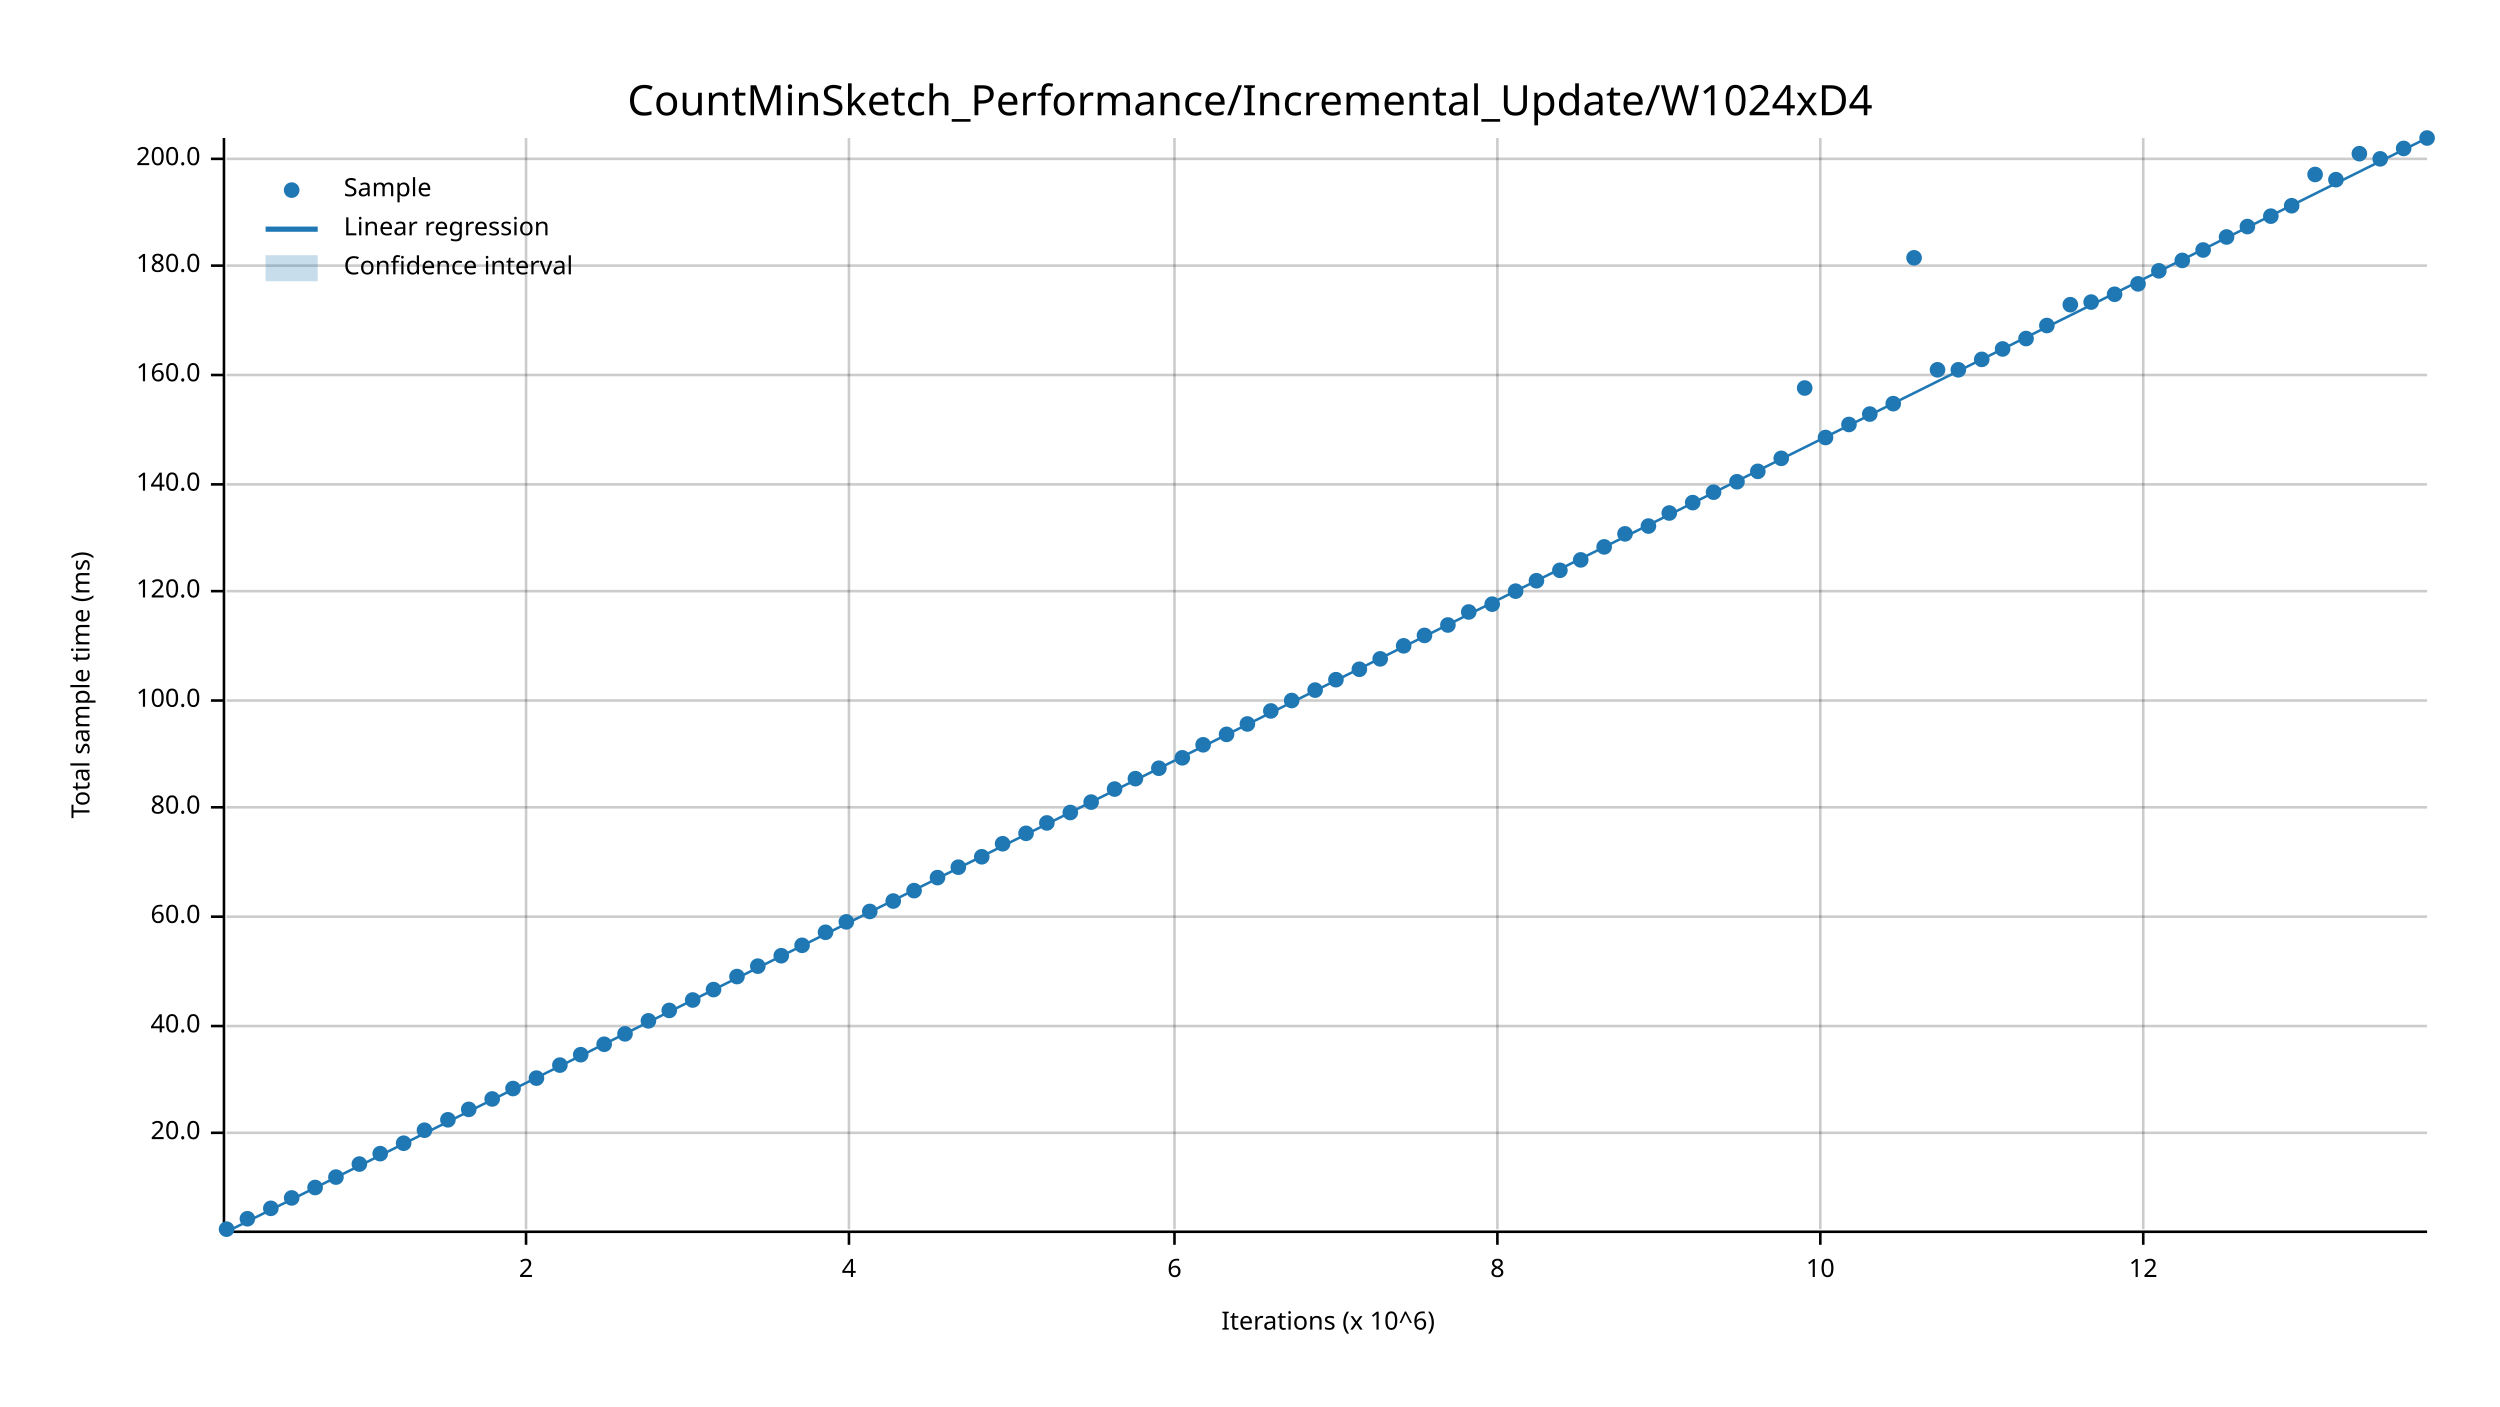
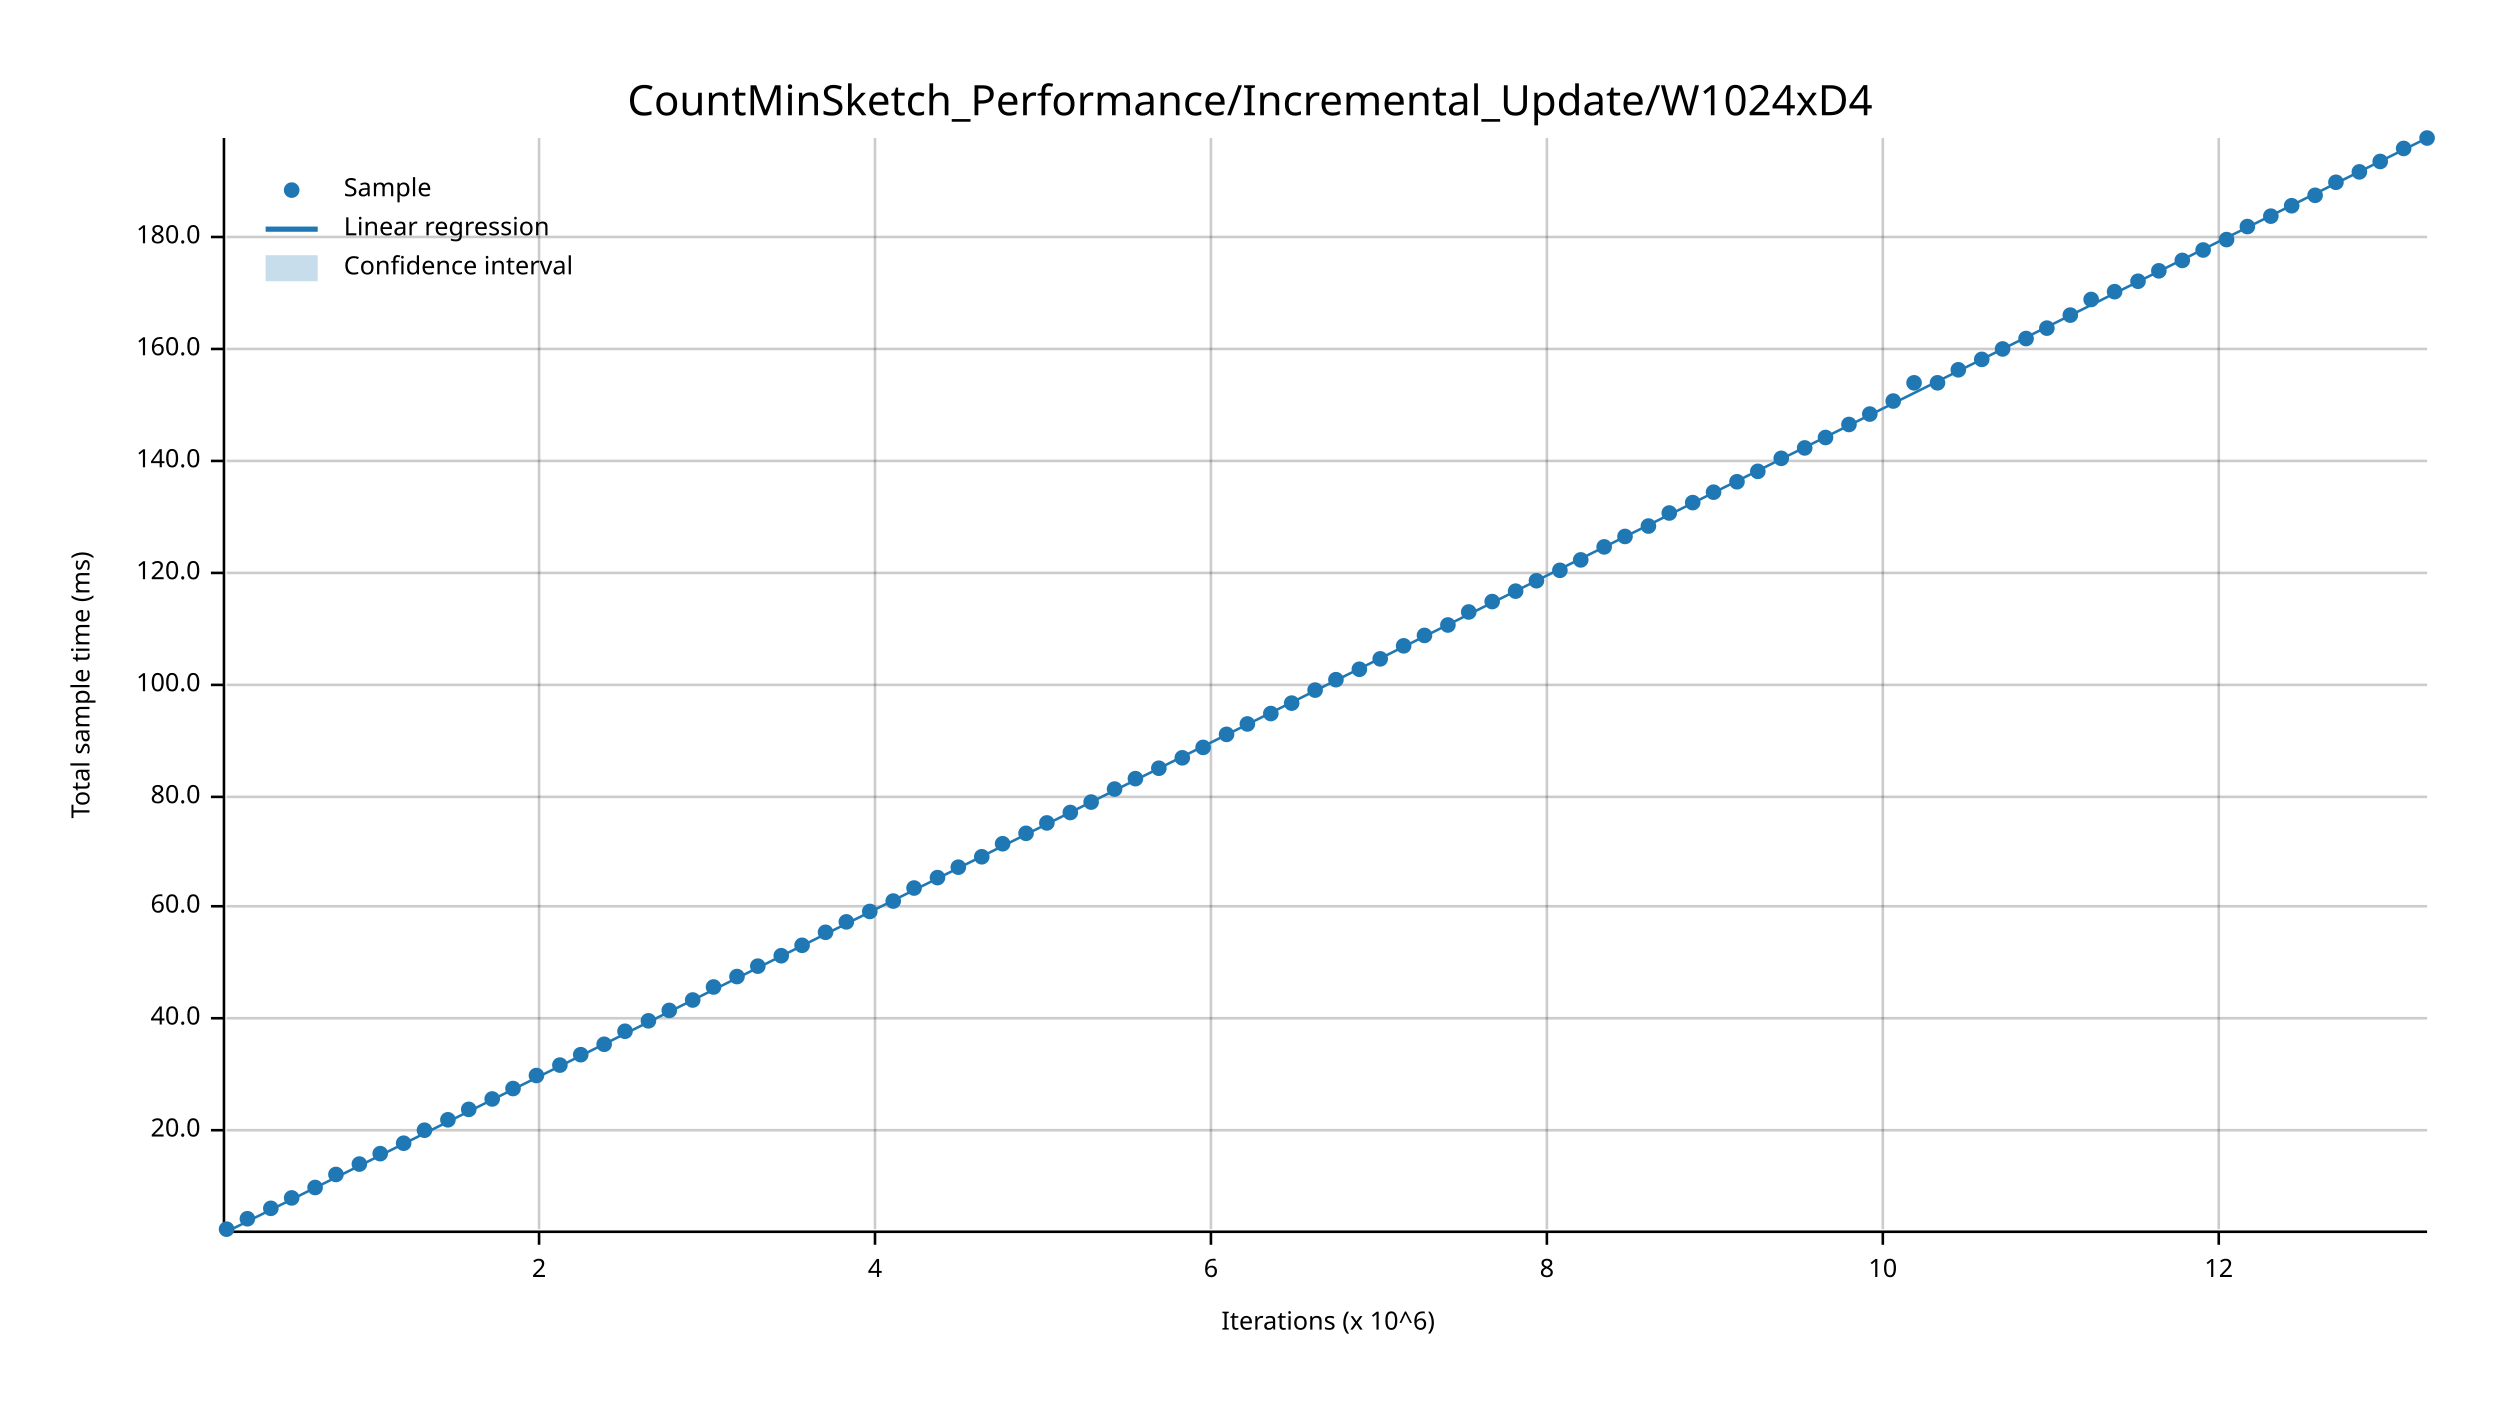
<svg xmlns="http://www.w3.org/2000/svg" width="960" height="540" viewBox="0 0 960 540">
  <text x="480" y="32" dy="0.76em" text-anchor="middle" font-family="sans-serif" font-size="16.129" opacity="1" fill="#000000">
CountMinSketch_Performance/Incremental_Update/W1024xD4
</text>
  <text x="27" y="263" dy="0.76em" text-anchor="middle" font-family="sans-serif" font-size="9.677" opacity="1" fill="#000000" transform="rotate(270, 27, 263)">
Total sample time (ms)
</text>
  <text x="510" y="513" dy="-0.5ex" text-anchor="middle" font-family="sans-serif" font-size="9.677" opacity="1" fill="#000000">
Iterations (x 10^6)
</text>
-   <line opacity="0.2" stroke="#000000" stroke-width="1" x1="202" y1="472" x2="202" y2="53" />
-   <line opacity="0.2" stroke="#000000" stroke-width="1" x1="326" y1="472" x2="326" y2="53" />
-   <line opacity="0.2" stroke="#000000" stroke-width="1" x1="451" y1="472" x2="451" y2="53" />
-   <line opacity="0.2" stroke="#000000" stroke-width="1" x1="575" y1="472" x2="575" y2="53" />
-   <line opacity="0.2" stroke="#000000" stroke-width="1" x1="699" y1="472" x2="699" y2="53" />
-   <line opacity="0.2" stroke="#000000" stroke-width="1" x1="823" y1="472" x2="823" y2="53" />
-   <line opacity="0.2" stroke="#000000" stroke-width="1" x1="87" y1="435" x2="932" y2="435" />
-   <line opacity="0.2" stroke="#000000" stroke-width="1" x1="87" y1="394" x2="932" y2="394" />
-   <line opacity="0.2" stroke="#000000" stroke-width="1" x1="87" y1="352" x2="932" y2="352" />
-   <line opacity="0.2" stroke="#000000" stroke-width="1" x1="87" y1="310" x2="932" y2="310" />
-   <line opacity="0.2" stroke="#000000" stroke-width="1" x1="87" y1="269" x2="932" y2="269" />
-   <line opacity="0.2" stroke="#000000" stroke-width="1" x1="87" y1="227" x2="932" y2="227" />
-   <line opacity="0.2" stroke="#000000" stroke-width="1" x1="87" y1="186" x2="932" y2="186" />
-   <line opacity="0.2" stroke="#000000" stroke-width="1" x1="87" y1="144" x2="932" y2="144" />
-   <line opacity="0.2" stroke="#000000" stroke-width="1" x1="87" y1="102" x2="932" y2="102" />
-   <line opacity="0.2" stroke="#000000" stroke-width="1" x1="87" y1="61" x2="932" y2="61" />
+   <line opacity="0.2" stroke="#000000" stroke-width="1" x1="207" y1="472" x2="207" y2="53" />
+   <line opacity="0.2" stroke="#000000" stroke-width="1" x1="336" y1="472" x2="336" y2="53" />
+   <line opacity="0.2" stroke="#000000" stroke-width="1" x1="465" y1="472" x2="465" y2="53" />
+   <line opacity="0.2" stroke="#000000" stroke-width="1" x1="594" y1="472" x2="594" y2="53" />
+   <line opacity="0.2" stroke="#000000" stroke-width="1" x1="723" y1="472" x2="723" y2="53" />
+   <line opacity="0.2" stroke="#000000" stroke-width="1" x1="852" y1="472" x2="852" y2="53" />
+   <line opacity="0.2" stroke="#000000" stroke-width="1" x1="87" y1="434" x2="932" y2="434" />
+   <line opacity="0.2" stroke="#000000" stroke-width="1" x1="87" y1="391" x2="932" y2="391" />
+   <line opacity="0.2" stroke="#000000" stroke-width="1" x1="87" y1="348" x2="932" y2="348" />
+   <line opacity="0.2" stroke="#000000" stroke-width="1" x1="87" y1="306" x2="932" y2="306" />
+   <line opacity="0.2" stroke="#000000" stroke-width="1" x1="87" y1="263" x2="932" y2="263" />
+   <line opacity="0.2" stroke="#000000" stroke-width="1" x1="87" y1="220" x2="932" y2="220" />
+   <line opacity="0.2" stroke="#000000" stroke-width="1" x1="87" y1="177" x2="932" y2="177" />
+   <line opacity="0.2" stroke="#000000" stroke-width="1" x1="87" y1="134" x2="932" y2="134" />
+   <line opacity="0.2" stroke="#000000" stroke-width="1" x1="87" y1="91" x2="932" y2="91" />
  <polyline fill="none" opacity="1" stroke="#000000" stroke-width="1" points="86,53 86,472 " />
-   <text x="77" y="435" dy="0.5ex" text-anchor="end" font-family="sans-serif" font-size="9.677" opacity="1" fill="#000000">
+   <text x="77" y="434" dy="0.5ex" text-anchor="end" font-family="sans-serif" font-size="9.677" opacity="1" fill="#000000">
20.0
</text>
-   <polyline fill="none" opacity="1" stroke="#000000" stroke-width="1" points="81,435 86,435 " />
-   <text x="77" y="394" dy="0.5ex" text-anchor="end" font-family="sans-serif" font-size="9.677" opacity="1" fill="#000000">
+   <polyline fill="none" opacity="1" stroke="#000000" stroke-width="1" points="81,434 86,434 " />
+   <text x="77" y="391" dy="0.5ex" text-anchor="end" font-family="sans-serif" font-size="9.677" opacity="1" fill="#000000">
40.0
</text>
-   <polyline fill="none" opacity="1" stroke="#000000" stroke-width="1" points="81,394 86,394 " />
-   <text x="77" y="352" dy="0.5ex" text-anchor="end" font-family="sans-serif" font-size="9.677" opacity="1" fill="#000000">
+   <polyline fill="none" opacity="1" stroke="#000000" stroke-width="1" points="81,391 86,391 " />
+   <text x="77" y="348" dy="0.5ex" text-anchor="end" font-family="sans-serif" font-size="9.677" opacity="1" fill="#000000">
60.0
</text>
-   <polyline fill="none" opacity="1" stroke="#000000" stroke-width="1" points="81,352 86,352 " />
-   <text x="77" y="310" dy="0.5ex" text-anchor="end" font-family="sans-serif" font-size="9.677" opacity="1" fill="#000000">
+   <polyline fill="none" opacity="1" stroke="#000000" stroke-width="1" points="81,348 86,348 " />
+   <text x="77" y="306" dy="0.5ex" text-anchor="end" font-family="sans-serif" font-size="9.677" opacity="1" fill="#000000">
80.0
</text>
-   <polyline fill="none" opacity="1" stroke="#000000" stroke-width="1" points="81,310 86,310 " />
-   <text x="77" y="269" dy="0.5ex" text-anchor="end" font-family="sans-serif" font-size="9.677" opacity="1" fill="#000000">
+   <polyline fill="none" opacity="1" stroke="#000000" stroke-width="1" points="81,306 86,306 " />
+   <text x="77" y="263" dy="0.5ex" text-anchor="end" font-family="sans-serif" font-size="9.677" opacity="1" fill="#000000">
100.0
</text>
-   <polyline fill="none" opacity="1" stroke="#000000" stroke-width="1" points="81,269 86,269 " />
-   <text x="77" y="227" dy="0.5ex" text-anchor="end" font-family="sans-serif" font-size="9.677" opacity="1" fill="#000000">
+   <polyline fill="none" opacity="1" stroke="#000000" stroke-width="1" points="81,263 86,263 " />
+   <text x="77" y="220" dy="0.5ex" text-anchor="end" font-family="sans-serif" font-size="9.677" opacity="1" fill="#000000">
120.0
</text>
-   <polyline fill="none" opacity="1" stroke="#000000" stroke-width="1" points="81,227 86,227 " />
-   <text x="77" y="186" dy="0.5ex" text-anchor="end" font-family="sans-serif" font-size="9.677" opacity="1" fill="#000000">
+   <polyline fill="none" opacity="1" stroke="#000000" stroke-width="1" points="81,220 86,220 " />
+   <text x="77" y="177" dy="0.5ex" text-anchor="end" font-family="sans-serif" font-size="9.677" opacity="1" fill="#000000">
140.0
</text>
-   <polyline fill="none" opacity="1" stroke="#000000" stroke-width="1" points="81,186 86,186 " />
-   <text x="77" y="144" dy="0.5ex" text-anchor="end" font-family="sans-serif" font-size="9.677" opacity="1" fill="#000000">
+   <polyline fill="none" opacity="1" stroke="#000000" stroke-width="1" points="81,177 86,177 " />
+   <text x="77" y="134" dy="0.5ex" text-anchor="end" font-family="sans-serif" font-size="9.677" opacity="1" fill="#000000">
160.0
</text>
-   <polyline fill="none" opacity="1" stroke="#000000" stroke-width="1" points="81,144 86,144 " />
-   <text x="77" y="102" dy="0.5ex" text-anchor="end" font-family="sans-serif" font-size="9.677" opacity="1" fill="#000000">
+   <polyline fill="none" opacity="1" stroke="#000000" stroke-width="1" points="81,134 86,134 " />
+   <text x="77" y="91" dy="0.5ex" text-anchor="end" font-family="sans-serif" font-size="9.677" opacity="1" fill="#000000">
180.0
</text>
-   <polyline fill="none" opacity="1" stroke="#000000" stroke-width="1" points="81,102 86,102 " />
-   <text x="77" y="61" dy="0.5ex" text-anchor="end" font-family="sans-serif" font-size="9.677" opacity="1" fill="#000000">
- 200.0
- </text>
-   <polyline fill="none" opacity="1" stroke="#000000" stroke-width="1" points="81,61 86,61 " />
+   <polyline fill="none" opacity="1" stroke="#000000" stroke-width="1" points="81,91 86,91 " />
  <polyline fill="none" opacity="1" stroke="#000000" stroke-width="1" points="87,473 932,473 " />
-   <text x="202" y="483" dy="0.76em" text-anchor="middle" font-family="sans-serif" font-size="9.677" opacity="1" fill="#000000">
+   <text x="207" y="483" dy="0.76em" text-anchor="middle" font-family="sans-serif" font-size="9.677" opacity="1" fill="#000000">
2
</text>
-   <polyline fill="none" opacity="1" stroke="#000000" stroke-width="1" points="202,473 202,478 " />
-   <text x="326" y="483" dy="0.76em" text-anchor="middle" font-family="sans-serif" font-size="9.677" opacity="1" fill="#000000">
+   <polyline fill="none" opacity="1" stroke="#000000" stroke-width="1" points="207,473 207,478 " />
+   <text x="336" y="483" dy="0.76em" text-anchor="middle" font-family="sans-serif" font-size="9.677" opacity="1" fill="#000000">
4
</text>
-   <polyline fill="none" opacity="1" stroke="#000000" stroke-width="1" points="326,473 326,478 " />
-   <text x="451" y="483" dy="0.76em" text-anchor="middle" font-family="sans-serif" font-size="9.677" opacity="1" fill="#000000">
+   <polyline fill="none" opacity="1" stroke="#000000" stroke-width="1" points="336,473 336,478 " />
+   <text x="465" y="483" dy="0.76em" text-anchor="middle" font-family="sans-serif" font-size="9.677" opacity="1" fill="#000000">
6
</text>
-   <polyline fill="none" opacity="1" stroke="#000000" stroke-width="1" points="451,473 451,478 " />
-   <text x="575" y="483" dy="0.76em" text-anchor="middle" font-family="sans-serif" font-size="9.677" opacity="1" fill="#000000">
+   <polyline fill="none" opacity="1" stroke="#000000" stroke-width="1" points="465,473 465,478 " />
+   <text x="594" y="483" dy="0.76em" text-anchor="middle" font-family="sans-serif" font-size="9.677" opacity="1" fill="#000000">
8
</text>
-   <polyline fill="none" opacity="1" stroke="#000000" stroke-width="1" points="575,473 575,478 " />
-   <text x="699" y="483" dy="0.76em" text-anchor="middle" font-family="sans-serif" font-size="9.677" opacity="1" fill="#000000">
+   <polyline fill="none" opacity="1" stroke="#000000" stroke-width="1" points="594,473 594,478 " />
+   <text x="723" y="483" dy="0.76em" text-anchor="middle" font-family="sans-serif" font-size="9.677" opacity="1" fill="#000000">
10
</text>
-   <polyline fill="none" opacity="1" stroke="#000000" stroke-width="1" points="699,473 699,478 " />
-   <text x="823" y="483" dy="0.76em" text-anchor="middle" font-family="sans-serif" font-size="9.677" opacity="1" fill="#000000">
+   <polyline fill="none" opacity="1" stroke="#000000" stroke-width="1" points="723,473 723,478 " />
+   <text x="852" y="483" dy="0.76em" text-anchor="middle" font-family="sans-serif" font-size="9.677" opacity="1" fill="#000000">
12
</text>
-   <polyline fill="none" opacity="1" stroke="#000000" stroke-width="1" points="823,473 823,478 " />
+   <polyline fill="none" opacity="1" stroke="#000000" stroke-width="1" points="852,473 852,478 " />
  <circle cx="87" cy="472" r="3" opacity="1" fill="#1F78B4" stroke="none" stroke-width="1" />
  <circle cx="95" cy="468" r="3" opacity="1" fill="#1F78B4" stroke="none" stroke-width="1" />
  <circle cx="104" cy="464" r="3" opacity="1" fill="#1F78B4" stroke="none" stroke-width="1" />
  <circle cx="112" cy="460" r="3" opacity="1" fill="#1F78B4" stroke="none" stroke-width="1" />
  <circle cx="121" cy="456" r="3" opacity="1" fill="#1F78B4" stroke="none" stroke-width="1" />
-   <circle cx="129" cy="452" r="3" opacity="1" fill="#1F78B4" stroke="none" stroke-width="1" />
+   <circle cx="129" cy="451" r="3" opacity="1" fill="#1F78B4" stroke="none" stroke-width="1" />
  <circle cx="138" cy="447" r="3" opacity="1" fill="#1F78B4" stroke="none" stroke-width="1" />
  <circle cx="146" cy="443" r="3" opacity="1" fill="#1F78B4" stroke="none" stroke-width="1" />
  <circle cx="155" cy="439" r="3" opacity="1" fill="#1F78B4" stroke="none" stroke-width="1" />
  <circle cx="163" cy="434" r="3" opacity="1" fill="#1F78B4" stroke="none" stroke-width="1" />
  <circle cx="172" cy="430" r="3" opacity="1" fill="#1F78B4" stroke="none" stroke-width="1" />
  <circle cx="180" cy="426" r="3" opacity="1" fill="#1F78B4" stroke="none" stroke-width="1" />
  <circle cx="189" cy="422" r="3" opacity="1" fill="#1F78B4" stroke="none" stroke-width="1" />
  <circle cx="197" cy="418" r="3" opacity="1" fill="#1F78B4" stroke="none" stroke-width="1" />
-   <circle cx="206" cy="414" r="3" opacity="1" fill="#1F78B4" stroke="none" stroke-width="1" />
+   <circle cx="206" cy="413" r="3" opacity="1" fill="#1F78B4" stroke="none" stroke-width="1" />
  <circle cx="215" cy="409" r="3" opacity="1" fill="#1F78B4" stroke="none" stroke-width="1" />
  <circle cx="223" cy="405" r="3" opacity="1" fill="#1F78B4" stroke="none" stroke-width="1" />
  <circle cx="232" cy="401" r="3" opacity="1" fill="#1F78B4" stroke="none" stroke-width="1" />
-   <circle cx="240" cy="397" r="3" opacity="1" fill="#1F78B4" stroke="none" stroke-width="1" />
+   <circle cx="240" cy="396" r="3" opacity="1" fill="#1F78B4" stroke="none" stroke-width="1" />
  <circle cx="249" cy="392" r="3" opacity="1" fill="#1F78B4" stroke="none" stroke-width="1" />
  <circle cx="257" cy="388" r="3" opacity="1" fill="#1F78B4" stroke="none" stroke-width="1" />
  <circle cx="266" cy="384" r="3" opacity="1" fill="#1F78B4" stroke="none" stroke-width="1" />
-   <circle cx="274" cy="380" r="3" opacity="1" fill="#1F78B4" stroke="none" stroke-width="1" />
+   <circle cx="274" cy="379" r="3" opacity="1" fill="#1F78B4" stroke="none" stroke-width="1" />
  <circle cx="283" cy="375" r="3" opacity="1" fill="#1F78B4" stroke="none" stroke-width="1" />
  <circle cx="291" cy="371" r="3" opacity="1" fill="#1F78B4" stroke="none" stroke-width="1" />
  <circle cx="300" cy="367" r="3" opacity="1" fill="#1F78B4" stroke="none" stroke-width="1" />
  <circle cx="308" cy="363" r="3" opacity="1" fill="#1F78B4" stroke="none" stroke-width="1" />
  <circle cx="317" cy="358" r="3" opacity="1" fill="#1F78B4" stroke="none" stroke-width="1" />
  <circle cx="325" cy="354" r="3" opacity="1" fill="#1F78B4" stroke="none" stroke-width="1" />
  <circle cx="334" cy="350" r="3" opacity="1" fill="#1F78B4" stroke="none" stroke-width="1" />
  <circle cx="343" cy="346" r="3" opacity="1" fill="#1F78B4" stroke="none" stroke-width="1" />
-   <circle cx="351" cy="342" r="3" opacity="1" fill="#1F78B4" stroke="none" stroke-width="1" />
+   <circle cx="351" cy="341" r="3" opacity="1" fill="#1F78B4" stroke="none" stroke-width="1" />
  <circle cx="360" cy="337" r="3" opacity="1" fill="#1F78B4" stroke="none" stroke-width="1" />
  <circle cx="368" cy="333" r="3" opacity="1" fill="#1F78B4" stroke="none" stroke-width="1" />
  <circle cx="377" cy="329" r="3" opacity="1" fill="#1F78B4" stroke="none" stroke-width="1" />
  <circle cx="385" cy="324" r="3" opacity="1" fill="#1F78B4" stroke="none" stroke-width="1" />
  <circle cx="394" cy="320" r="3" opacity="1" fill="#1F78B4" stroke="none" stroke-width="1" />
  <circle cx="402" cy="316" r="3" opacity="1" fill="#1F78B4" stroke="none" stroke-width="1" />
  <circle cx="411" cy="312" r="3" opacity="1" fill="#1F78B4" stroke="none" stroke-width="1" />
  <circle cx="419" cy="308" r="3" opacity="1" fill="#1F78B4" stroke="none" stroke-width="1" />
  <circle cx="428" cy="303" r="3" opacity="1" fill="#1F78B4" stroke="none" stroke-width="1" />
  <circle cx="436" cy="299" r="3" opacity="1" fill="#1F78B4" stroke="none" stroke-width="1" />
  <circle cx="445" cy="295" r="3" opacity="1" fill="#1F78B4" stroke="none" stroke-width="1" />
  <circle cx="454" cy="291" r="3" opacity="1" fill="#1F78B4" stroke="none" stroke-width="1" />
-   <circle cx="462" cy="286" r="3" opacity="1" fill="#1F78B4" stroke="none" stroke-width="1" />
+   <circle cx="462" cy="287" r="3" opacity="1" fill="#1F78B4" stroke="none" stroke-width="1" />
  <circle cx="471" cy="282" r="3" opacity="1" fill="#1F78B4" stroke="none" stroke-width="1" />
  <circle cx="479" cy="278" r="3" opacity="1" fill="#1F78B4" stroke="none" stroke-width="1" />
-   <circle cx="488" cy="273" r="3" opacity="1" fill="#1F78B4" stroke="none" stroke-width="1" />
-   <circle cx="496" cy="269" r="3" opacity="1" fill="#1F78B4" stroke="none" stroke-width="1" />
+   <circle cx="488" cy="274" r="3" opacity="1" fill="#1F78B4" stroke="none" stroke-width="1" />
+   <circle cx="496" cy="270" r="3" opacity="1" fill="#1F78B4" stroke="none" stroke-width="1" />
  <circle cx="505" cy="265" r="3" opacity="1" fill="#1F78B4" stroke="none" stroke-width="1" />
  <circle cx="513" cy="261" r="3" opacity="1" fill="#1F78B4" stroke="none" stroke-width="1" />
  <circle cx="522" cy="257" r="3" opacity="1" fill="#1F78B4" stroke="none" stroke-width="1" />
  <circle cx="530" cy="253" r="3" opacity="1" fill="#1F78B4" stroke="none" stroke-width="1" />
  <circle cx="539" cy="248" r="3" opacity="1" fill="#1F78B4" stroke="none" stroke-width="1" />
  <circle cx="547" cy="244" r="3" opacity="1" fill="#1F78B4" stroke="none" stroke-width="1" />
  <circle cx="556" cy="240" r="3" opacity="1" fill="#1F78B4" stroke="none" stroke-width="1" />
  <circle cx="564" cy="235" r="3" opacity="1" fill="#1F78B4" stroke="none" stroke-width="1" />
-   <circle cx="573" cy="232" r="3" opacity="1" fill="#1F78B4" stroke="none" stroke-width="1" />
+   <circle cx="573" cy="231" r="3" opacity="1" fill="#1F78B4" stroke="none" stroke-width="1" />
  <circle cx="582" cy="227" r="3" opacity="1" fill="#1F78B4" stroke="none" stroke-width="1" />
  <circle cx="590" cy="223" r="3" opacity="1" fill="#1F78B4" stroke="none" stroke-width="1" />
  <circle cx="599" cy="219" r="3" opacity="1" fill="#1F78B4" stroke="none" stroke-width="1" />
  <circle cx="607" cy="215" r="3" opacity="1" fill="#1F78B4" stroke="none" stroke-width="1" />
  <circle cx="616" cy="210" r="3" opacity="1" fill="#1F78B4" stroke="none" stroke-width="1" />
-   <circle cx="624" cy="205" r="3" opacity="1" fill="#1F78B4" stroke="none" stroke-width="1" />
+   <circle cx="624" cy="206" r="3" opacity="1" fill="#1F78B4" stroke="none" stroke-width="1" />
  <circle cx="633" cy="202" r="3" opacity="1" fill="#1F78B4" stroke="none" stroke-width="1" />
  <circle cx="641" cy="197" r="3" opacity="1" fill="#1F78B4" stroke="none" stroke-width="1" />
  <circle cx="650" cy="193" r="3" opacity="1" fill="#1F78B4" stroke="none" stroke-width="1" />
  <circle cx="658" cy="189" r="3" opacity="1" fill="#1F78B4" stroke="none" stroke-width="1" />
  <circle cx="667" cy="185" r="3" opacity="1" fill="#1F78B4" stroke="none" stroke-width="1" />
  <circle cx="675" cy="181" r="3" opacity="1" fill="#1F78B4" stroke="none" stroke-width="1" />
  <circle cx="684" cy="176" r="3" opacity="1" fill="#1F78B4" stroke="none" stroke-width="1" />
-   <circle cx="693" cy="149" r="3" opacity="1" fill="#1F78B4" stroke="none" stroke-width="1" />
+   <circle cx="693" cy="172" r="3" opacity="1" fill="#1F78B4" stroke="none" stroke-width="1" />
  <circle cx="701" cy="168" r="3" opacity="1" fill="#1F78B4" stroke="none" stroke-width="1" />
  <circle cx="710" cy="163" r="3" opacity="1" fill="#1F78B4" stroke="none" stroke-width="1" />
  <circle cx="718" cy="159" r="3" opacity="1" fill="#1F78B4" stroke="none" stroke-width="1" />
-   <circle cx="727" cy="155" r="3" opacity="1" fill="#1F78B4" stroke="none" stroke-width="1" />
-   <circle cx="735" cy="99" r="3" opacity="1" fill="#1F78B4" stroke="none" stroke-width="1" />
-   <circle cx="744" cy="142" r="3" opacity="1" fill="#1F78B4" stroke="none" stroke-width="1" />
+   <circle cx="727" cy="154" r="3" opacity="1" fill="#1F78B4" stroke="none" stroke-width="1" />
+   <circle cx="735" cy="147" r="3" opacity="1" fill="#1F78B4" stroke="none" stroke-width="1" />
+   <circle cx="744" cy="147" r="3" opacity="1" fill="#1F78B4" stroke="none" stroke-width="1" />
  <circle cx="752" cy="142" r="3" opacity="1" fill="#1F78B4" stroke="none" stroke-width="1" />
  <circle cx="761" cy="138" r="3" opacity="1" fill="#1F78B4" stroke="none" stroke-width="1" />
  <circle cx="769" cy="134" r="3" opacity="1" fill="#1F78B4" stroke="none" stroke-width="1" />
  <circle cx="778" cy="130" r="3" opacity="1" fill="#1F78B4" stroke="none" stroke-width="1" />
-   <circle cx="786" cy="125" r="3" opacity="1" fill="#1F78B4" stroke="none" stroke-width="1" />
-   <circle cx="795" cy="117" r="3" opacity="1" fill="#1F78B4" stroke="none" stroke-width="1" />
-   <circle cx="803" cy="116" r="3" opacity="1" fill="#1F78B4" stroke="none" stroke-width="1" />
-   <circle cx="812" cy="113" r="3" opacity="1" fill="#1F78B4" stroke="none" stroke-width="1" />
-   <circle cx="821" cy="109" r="3" opacity="1" fill="#1F78B4" stroke="none" stroke-width="1" />
+   <circle cx="786" cy="126" r="3" opacity="1" fill="#1F78B4" stroke="none" stroke-width="1" />
+   <circle cx="795" cy="121" r="3" opacity="1" fill="#1F78B4" stroke="none" stroke-width="1" />
+   <circle cx="803" cy="115" r="3" opacity="1" fill="#1F78B4" stroke="none" stroke-width="1" />
+   <circle cx="812" cy="112" r="3" opacity="1" fill="#1F78B4" stroke="none" stroke-width="1" />
+   <circle cx="821" cy="108" r="3" opacity="1" fill="#1F78B4" stroke="none" stroke-width="1" />
  <circle cx="829" cy="104" r="3" opacity="1" fill="#1F78B4" stroke="none" stroke-width="1" />
  <circle cx="838" cy="100" r="3" opacity="1" fill="#1F78B4" stroke="none" stroke-width="1" />
  <circle cx="846" cy="96" r="3" opacity="1" fill="#1F78B4" stroke="none" stroke-width="1" />
-   <circle cx="855" cy="91" r="3" opacity="1" fill="#1F78B4" stroke="none" stroke-width="1" />
+   <circle cx="855" cy="92" r="3" opacity="1" fill="#1F78B4" stroke="none" stroke-width="1" />
  <circle cx="863" cy="87" r="3" opacity="1" fill="#1F78B4" stroke="none" stroke-width="1" />
  <circle cx="872" cy="83" r="3" opacity="1" fill="#1F78B4" stroke="none" stroke-width="1" />
  <circle cx="880" cy="79" r="3" opacity="1" fill="#1F78B4" stroke="none" stroke-width="1" />
-   <circle cx="889" cy="67" r="3" opacity="1" fill="#1F78B4" stroke="none" stroke-width="1" />
-   <circle cx="897" cy="69" r="3" opacity="1" fill="#1F78B4" stroke="none" stroke-width="1" />
-   <circle cx="906" cy="59" r="3" opacity="1" fill="#1F78B4" stroke="none" stroke-width="1" />
-   <circle cx="914" cy="61" r="3" opacity="1" fill="#1F78B4" stroke="none" stroke-width="1" />
+   <circle cx="889" cy="75" r="3" opacity="1" fill="#1F78B4" stroke="none" stroke-width="1" />
+   <circle cx="897" cy="70" r="3" opacity="1" fill="#1F78B4" stroke="none" stroke-width="1" />
+   <circle cx="906" cy="66" r="3" opacity="1" fill="#1F78B4" stroke="none" stroke-width="1" />
+   <circle cx="914" cy="62" r="3" opacity="1" fill="#1F78B4" stroke="none" stroke-width="1" />
  <circle cx="923" cy="57" r="3" opacity="1" fill="#1F78B4" stroke="none" stroke-width="1" />
  <circle cx="932" cy="53" r="3" opacity="1" fill="#1F78B4" stroke="none" stroke-width="1" />
  <polyline fill="none" opacity="1" stroke="#1F78B4" stroke-width="1" points="87,473 932,53 " />
  <polygon opacity="0.25" fill="#1F78B4" points="87,473 932,53 932,53 " />
  <text x="132" y="68" dy="0.76em" text-anchor="start" font-family="sans-serif" font-size="9.677" opacity="1" fill="#000000">
Sample
</text>
  <text x="132" y="83" dy="0.76em" text-anchor="start" font-family="sans-serif" font-size="9.677" opacity="1" fill="#000000">
Linear regression
</text>
  <text x="132" y="98" dy="0.76em" text-anchor="start" font-family="sans-serif" font-size="9.677" opacity="1" fill="#000000">
Confidence interval
</text>
  <circle cx="112" cy="73" r="3" opacity="1" fill="#1F78B4" stroke="none" stroke-width="1" />
  <polyline fill="none" opacity="1" stroke="#1F78B4" stroke-width="2" points="102,88 122,88 " />
  <rect x="102" y="98" width="20" height="10" opacity="0.25" fill="#1F78B4" stroke="none" />
</svg>
